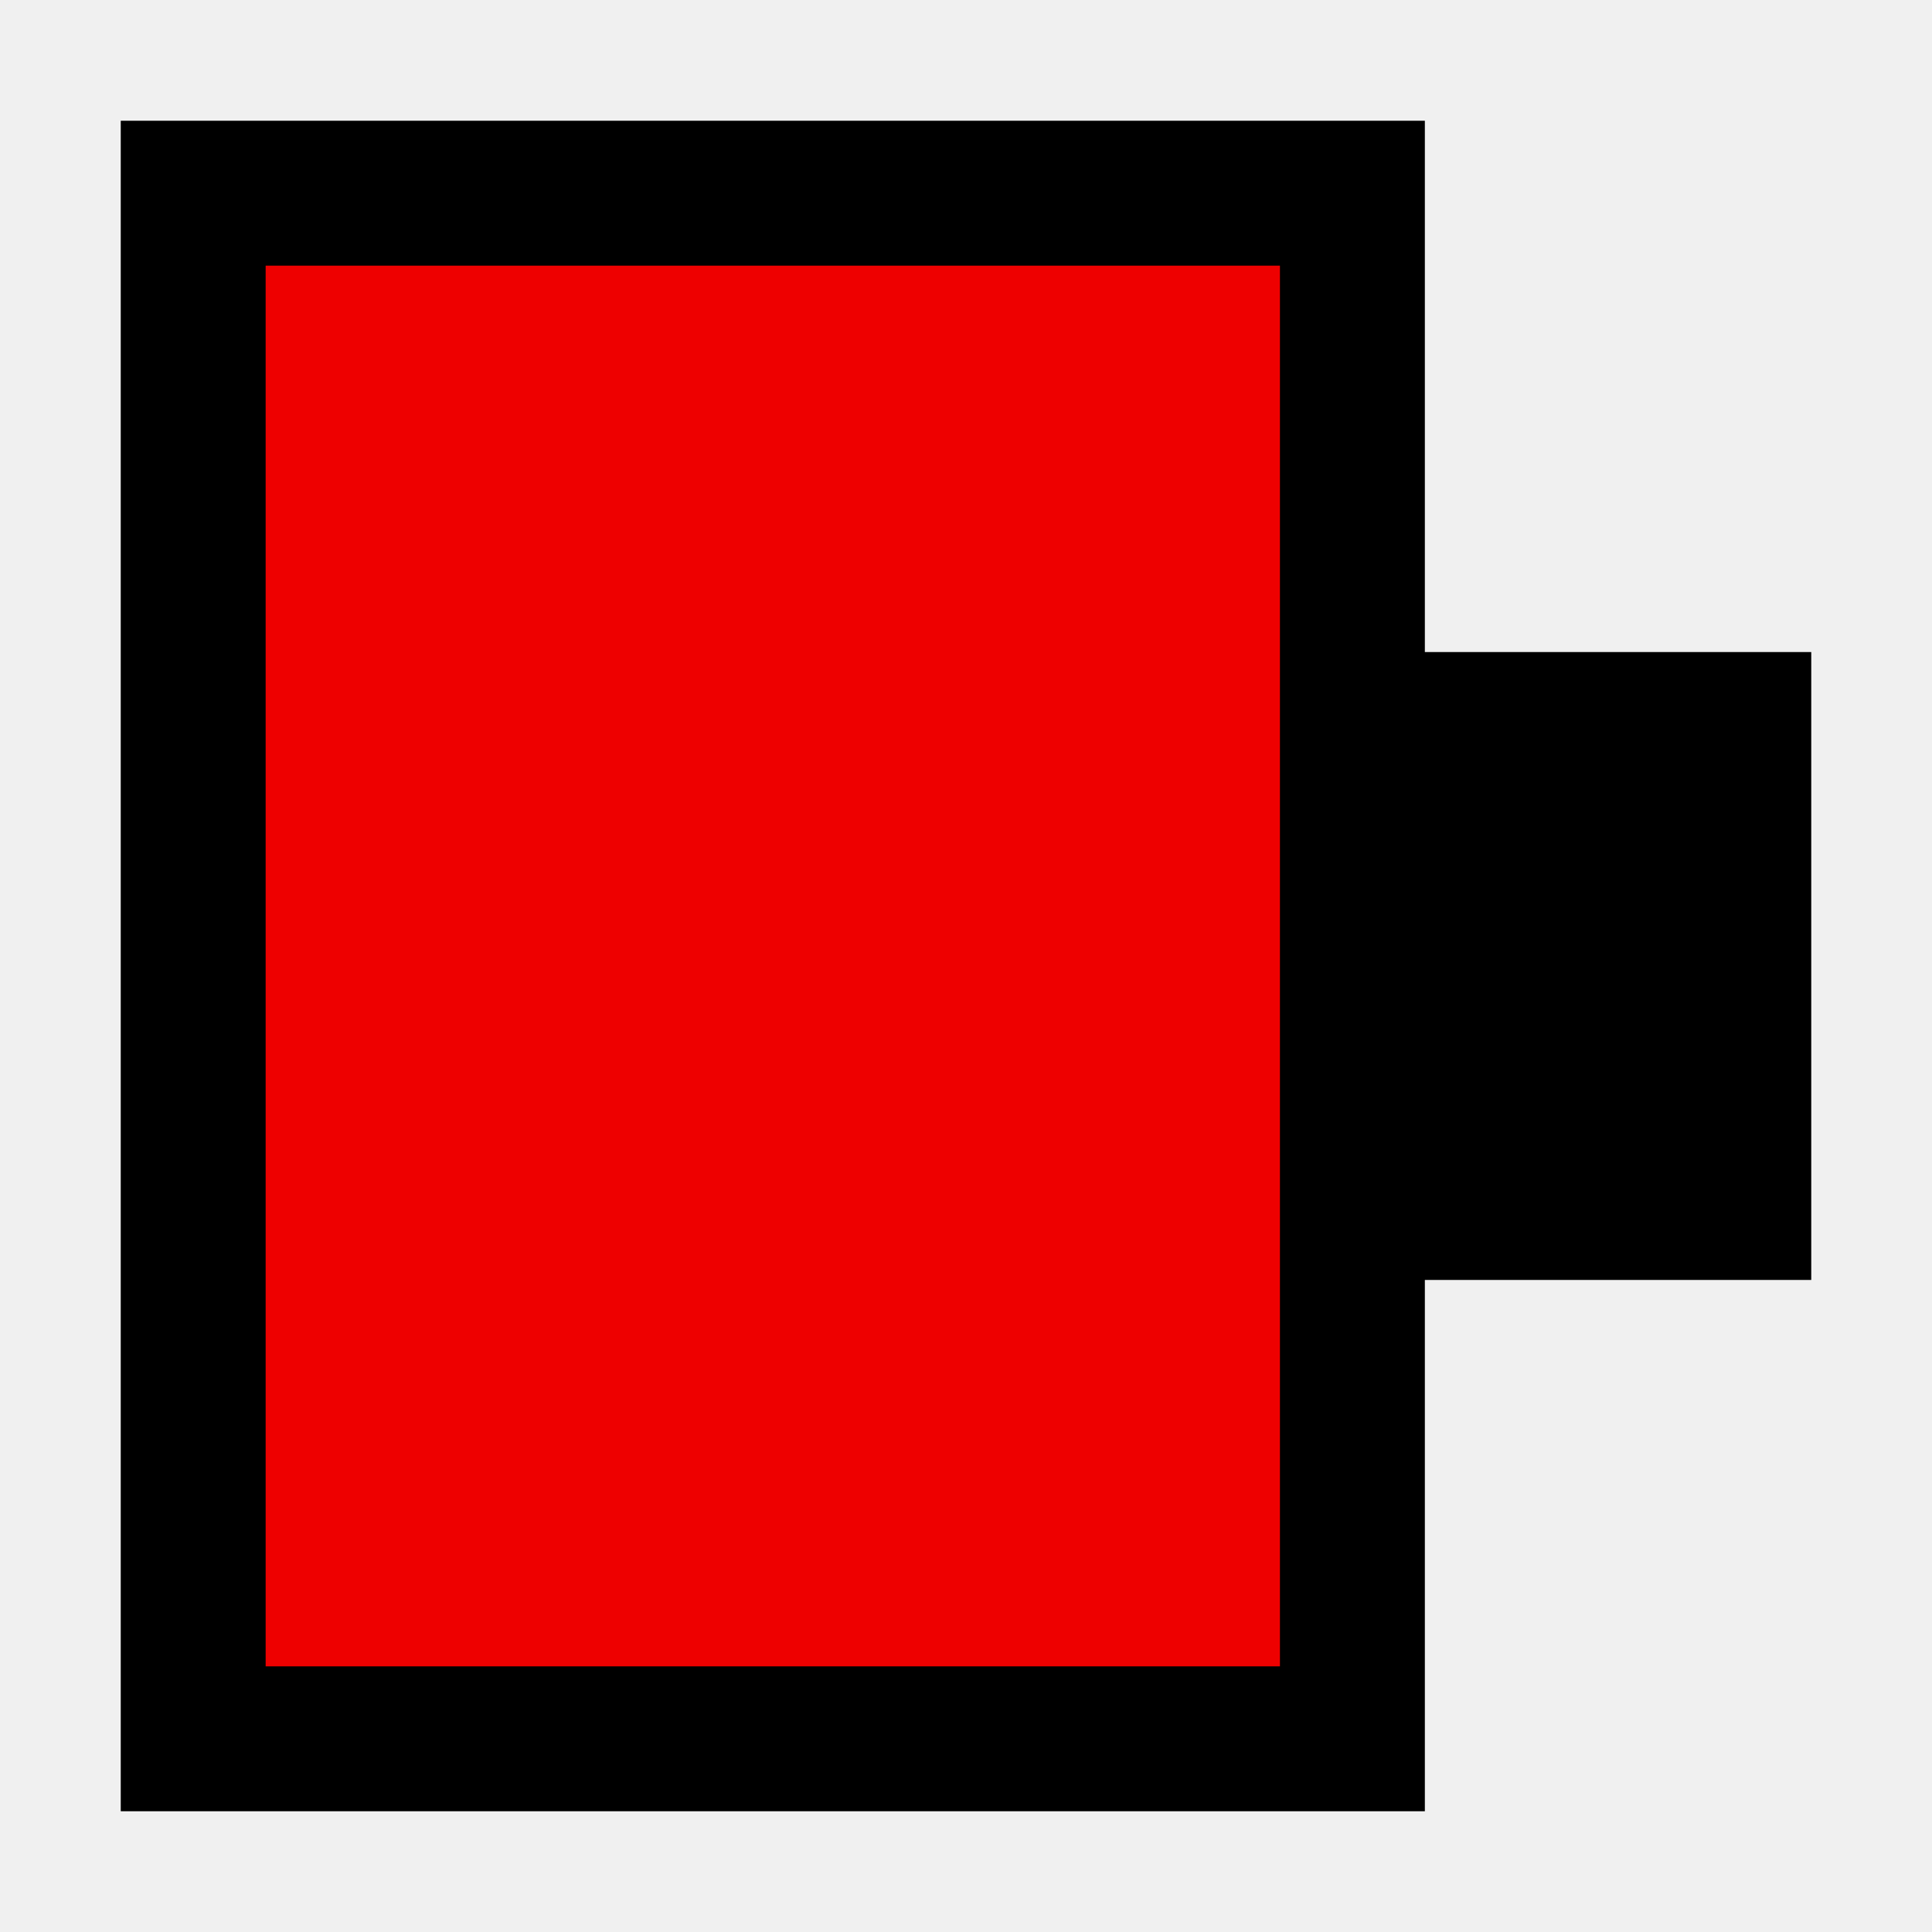
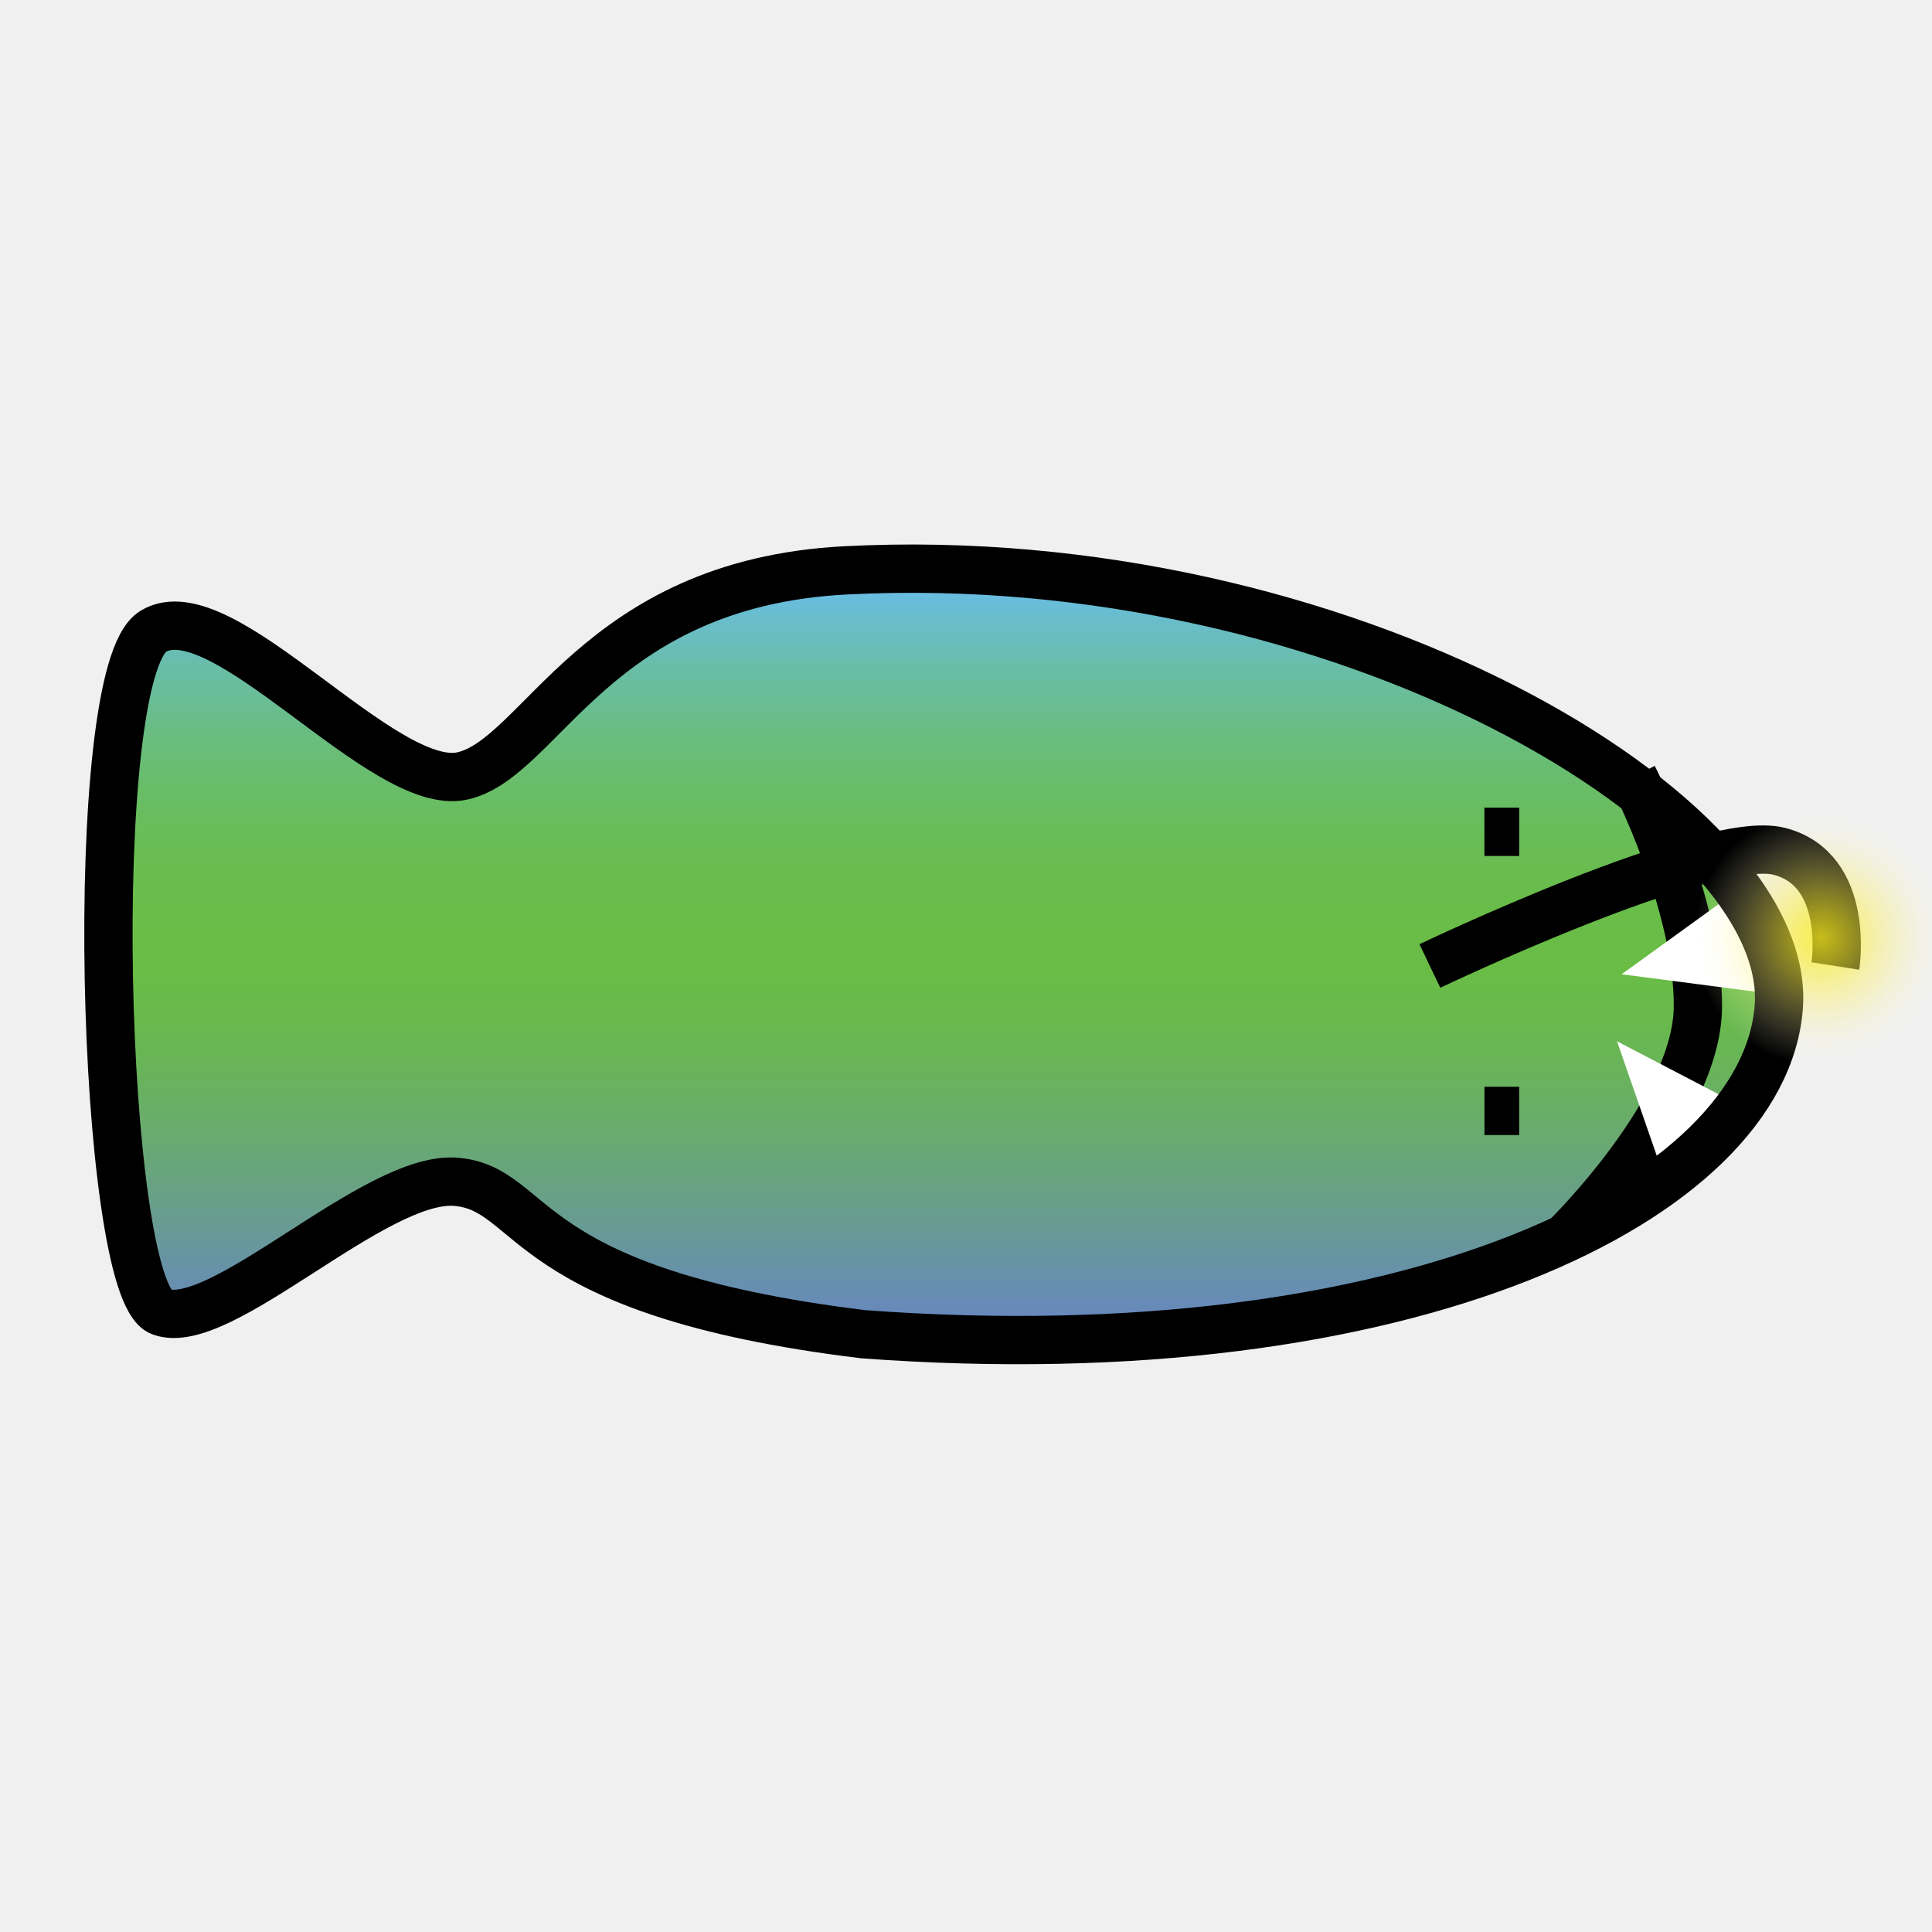
- <svg xmlns="http://www.w3.org/2000/svg" width="40" height="40">
-   <g>
-     <rect fill="#ee0000" stroke="#000000" stroke-width="3" stroke-dasharray="null" stroke-linejoin="null" stroke-linecap="null" x="4" y="4" width="24" height="32" id="svg_12" />
-     <rect fill="ffffff" stroke="#000000" stroke-width="3" stroke-dasharray="null" stroke-linejoin="null" stroke-linecap="null" x="30" y="15" width="6" height="10" id="svg_1" />
+ <svg xmlns="http://www.w3.org/2000/svg" version="1.1" x="0px" y="0px" width="40px" height="40px" viewBox="0 0 40 40" enable-background="new 0 0 40 40" xml:space="preserve">
+   <g id="Layer_1" display="none">
+     <polyline display="inline" fill="#FFFFFF" stroke="#FFFFFF" stroke-miterlimit="10" points="33.837,25.669 33.837,24.801    33.452,25.234  " />
+     <polyline display="inline" fill="#FFFFFF" stroke="#FFFFFF" stroke-miterlimit="10" points="33.645,18.359 34.372,18.818    34.372,17.941  " />
+     <linearGradient id="SVGID_1_" gradientUnits="userSpaceOnUse" x1="304.535" y1="-364.224" x2="304.535" y2="-347.328" gradientTransform="matrix(1 0 0 -1 -286 -335)">
+       <stop offset="0" style="stop-color:#6786C3" />
+       <stop offset="0.467" style="stop-color:#69BD45" />
+     </linearGradient>
+     <path display="inline" fill="url(#SVGID_1_)" stroke="#000000" stroke-miterlimit="10" d="M35.289,17.3   c-1.26,1.168-8.969,3.614-7.865,4.233s6.484,3.681,6.715,4.51c0.231,0.829-6.58,3.314-9.111,3.176   c-2.53-0.138-6.167-2.117-7.546-2.117s-1.542,1.336-5.167-0.539c-3.34-1.728-4.957-2.498-5.509-2.543   C6.253,23.973,3.03,27.792,2.248,27.7c-0.782-0.093-0.46-14.082,0.092-14.358c0.552-0.276,3.819,3.452,5.338,3.543   c1.519,0.091,7.961-4.647,13.162-4.556C26.041,12.42,35.059,16.196,35.289,17.3z" />
+     <path display="inline" fill="none" stroke="#000000" stroke-miterlimit="10" d="M27.984,13.762c0,0,7.396-4.976,8.686-4.976   s1.475,1.61,0.001,0.874" />
+     <path display="inline" fill="#FFFFFF" stroke="#000000" stroke-miterlimit="10" d="M28.531,16.629   c-1.764-0.063,0.209-0.03-0.521,0.026" />
+     <path display="inline" fill="none" stroke="#000000" stroke-miterlimit="10" d="M20.886,18.588c0,0-2.715-1.611-3.682-1.334   c-0.899,1.523,0.107,4.563,0.408,5.615c0.329,1.15,2.768-0.322,2.768-0.322" />
+     <radialGradient id="SVGID_2_" cx="322.926" cy="-343.97" r="2.66" gradientTransform="matrix(1 0 0 -1 -286 -335)" gradientUnits="userSpaceOnUse">
+       <stop offset="0" style="stop-color:#FAED23;stop-opacity:0.8" />
+       <stop offset="0.141" style="stop-color:#FAED2A;stop-opacity:0.688" />
+       <stop offset="0.272" style="stop-color:#FAEE3B;stop-opacity:0.583" />
+       <stop offset="0.399" style="stop-color:#FBEF53;stop-opacity:0.481" />
+       <stop offset="0.524" style="stop-color:#FBF070;stop-opacity:0.381" />
+       <stop offset="0.648" style="stop-color:#FBF38D;stop-opacity:0.282" />
+       <stop offset="0.77" style="stop-color:#FCF6AE;stop-opacity:0.184" />
+       <stop offset="0.889" style="stop-color:#FDFAD4;stop-opacity:0.088" />
+       <stop offset="1" style="stop-color:#FFFFFF;stop-opacity:0" />
+     </radialGradient>
+     <rect x="34.372" y="6.209" display="inline" fill="url(#SVGID_2_)" width="5.108" height="5.522" />
+   </g>
+   <g id="Layer_2">
+     <linearGradient id="SVGID_3_" gradientUnits="userSpaceOnUse" x1="19.541" y1="27.537" x2="19.541" y2="11.565">
+       <stop offset="0" style="stop-color:#6786C3" />
+       <stop offset="0.027" style="stop-color:#678AB9" />
+       <stop offset="0.171" style="stop-color:#68A087" />
+       <stop offset="0.298" style="stop-color:#69B063" />
+       <stop offset="0.401" style="stop-color:#69B94D" />
+       <stop offset="0.467" style="stop-color:#69BD45" />
+       <stop offset="0.548" style="stop-color:#69BD49" />
+       <stop offset="0.627" style="stop-color:#69BD54" />
+       <stop offset="0.704" style="stop-color:#69BD68" />
+       <stop offset="0.78" style="stop-color:#69BD83" />
+       <stop offset="0.856" style="stop-color:#69BDA6" />
+       <stop offset="0.93" style="stop-color:#69BDD0" />
+       <stop offset="1" style="stop-color:#69BDFF" />
+     </linearGradient>
+     <path fill="url(#SVGID_3_)" d="M36.828,20.636c0.297-3.97-9.054-9.57-19.328-9.036c-5.18,0.27-6.281,3.882-7.922,4.255   s-4.983-3.859-6.406-2.993C1.75,13.729,2.094,26.48,3.328,26.948s4.453-2.843,6.125-2.688s1.234,2.28,8.422,3.155   C29.188,28.253,36.531,24.605,36.828,20.636z" />
+     <path fill="none" stroke="#000000" stroke-miterlimit="10" d="M33.815,16.085c0,0,1.362,2.651,1.338,4.774   s-2.741,4.774-2.741,4.774" />
+     <polyline fill="none" stroke="#FFFFFF" stroke-miterlimit="10" points="35.942,23.407 34.364,22.584 34.867,24.032  " />
+     <polyline fill="none" stroke="#FFFFFF" stroke-miterlimit="10" points="36.33,18.795 34.888,19.838 36.408,20.036  " />
+     <path fill="none" stroke="#000000" stroke-miterlimit="10" d="M36.828,20.845c0.297-3.97-9.054-9.57-19.328-9.036   c-5.181,0.27-6.282,3.882-7.922,4.255s-4.983-3.859-6.406-2.993S2.094,26.689,3.328,27.157s4.453-2.843,6.125-2.688   s1.234,2.28,8.422,3.155C29.188,28.462,36.531,24.814,36.828,20.845z" />
+     <line fill="#FFFFFF" stroke="#000000" stroke-miterlimit="10" x1="30.733" y1="17.222" x2="31.454" y2="17.222" />
+     <line fill="#FFFFFF" stroke="#000000" stroke-miterlimit="10" x1="30.734" y1="23" x2="31.453" y2="23" />
+     <path fill="none" stroke="#000000" stroke-miterlimit="10" d="M29.604,20c0,0,5.754-2.75,7.231-2.375S38,20,38,20" />
+     <radialGradient id="SVGID_4_" cx="323.707" cy="-354.415" r="2.659" gradientTransform="matrix(1 0 0 -1 -286 -335)" gradientUnits="userSpaceOnUse">
+       <stop offset="0" style="stop-color:#FAED23;stop-opacity:0.8" />
+       <stop offset="0.141" style="stop-color:#FAED2A;stop-opacity:0.688" />
+       <stop offset="0.272" style="stop-color:#FAEE3B;stop-opacity:0.583" />
+       <stop offset="0.399" style="stop-color:#FBEF53;stop-opacity:0.481" />
+       <stop offset="0.524" style="stop-color:#FBF070;stop-opacity:0.381" />
+       <stop offset="0.648" style="stop-color:#FBF38D;stop-opacity:0.282" />
+       <stop offset="0.77" style="stop-color:#FCF6AE;stop-opacity:0.184" />
+       <stop offset="0.889" style="stop-color:#FDFAD4;stop-opacity:0.088" />
+       <stop offset="1" style="stop-color:#FFFFFF;stop-opacity:0" />
+     </radialGradient>
+     <rect x="35.153" y="16.655" fill="url(#SVGID_4_)" width="5.108" height="5.521" />
  </g>
</svg>
